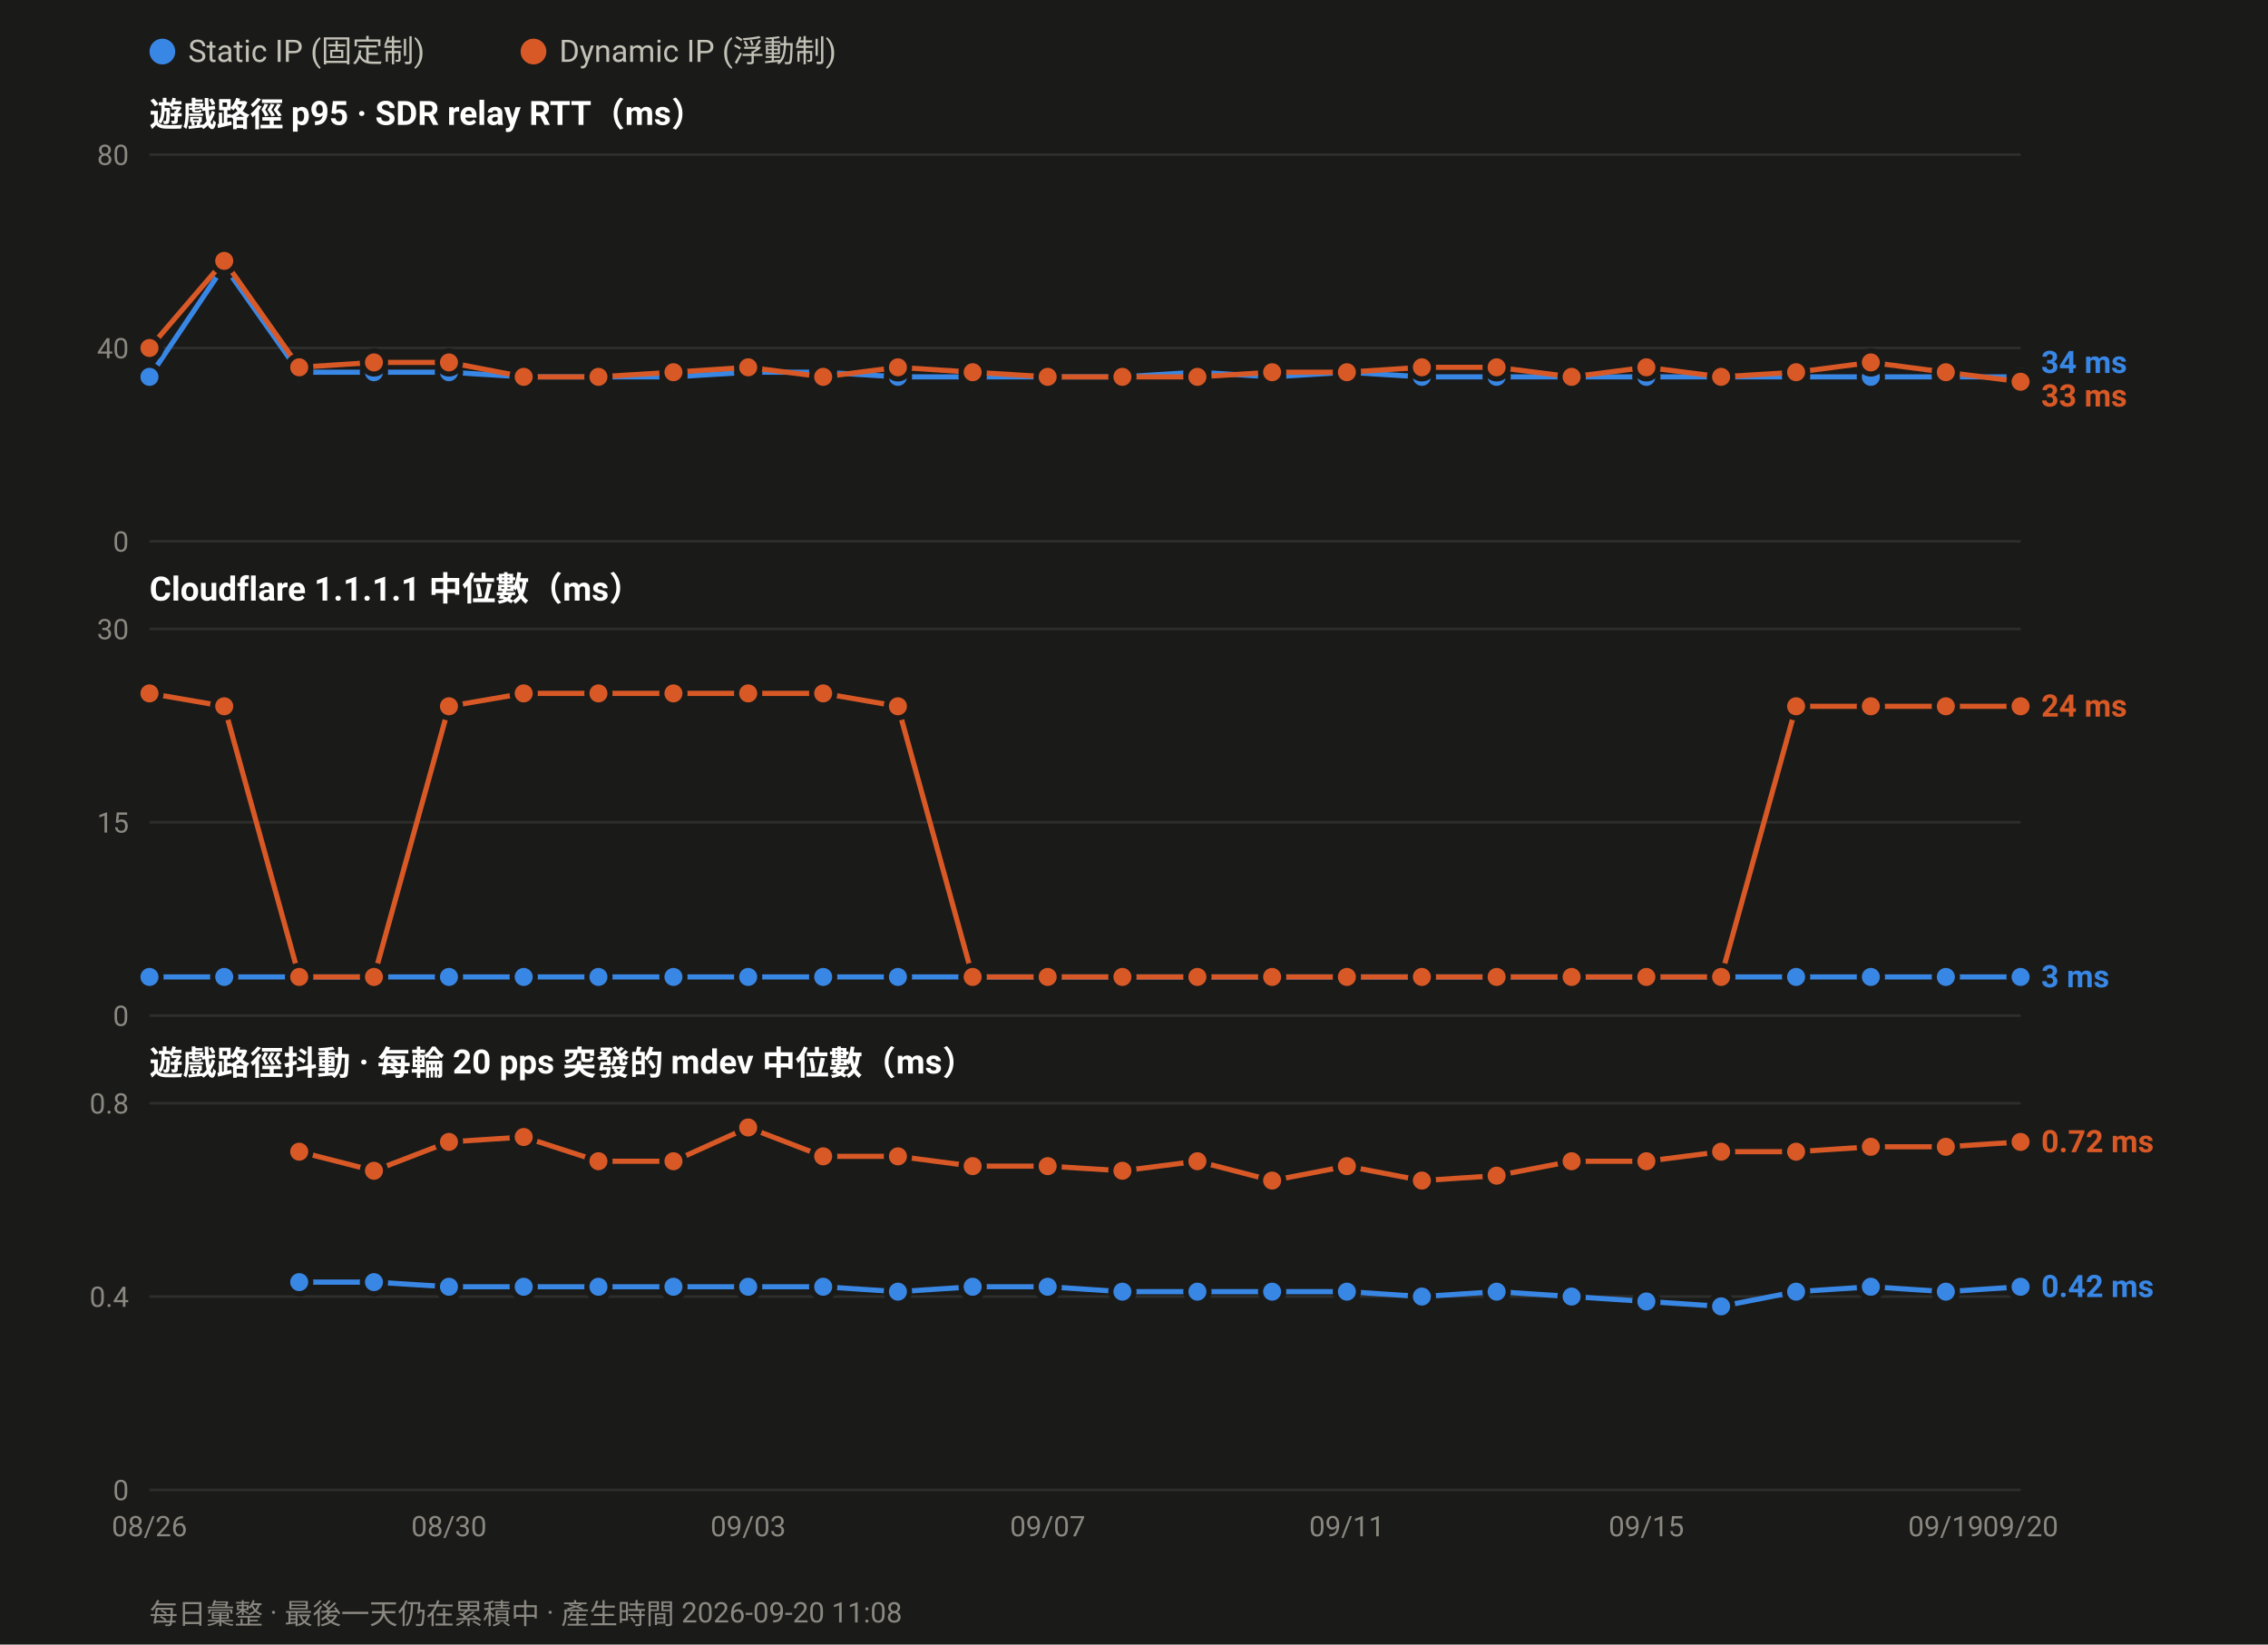
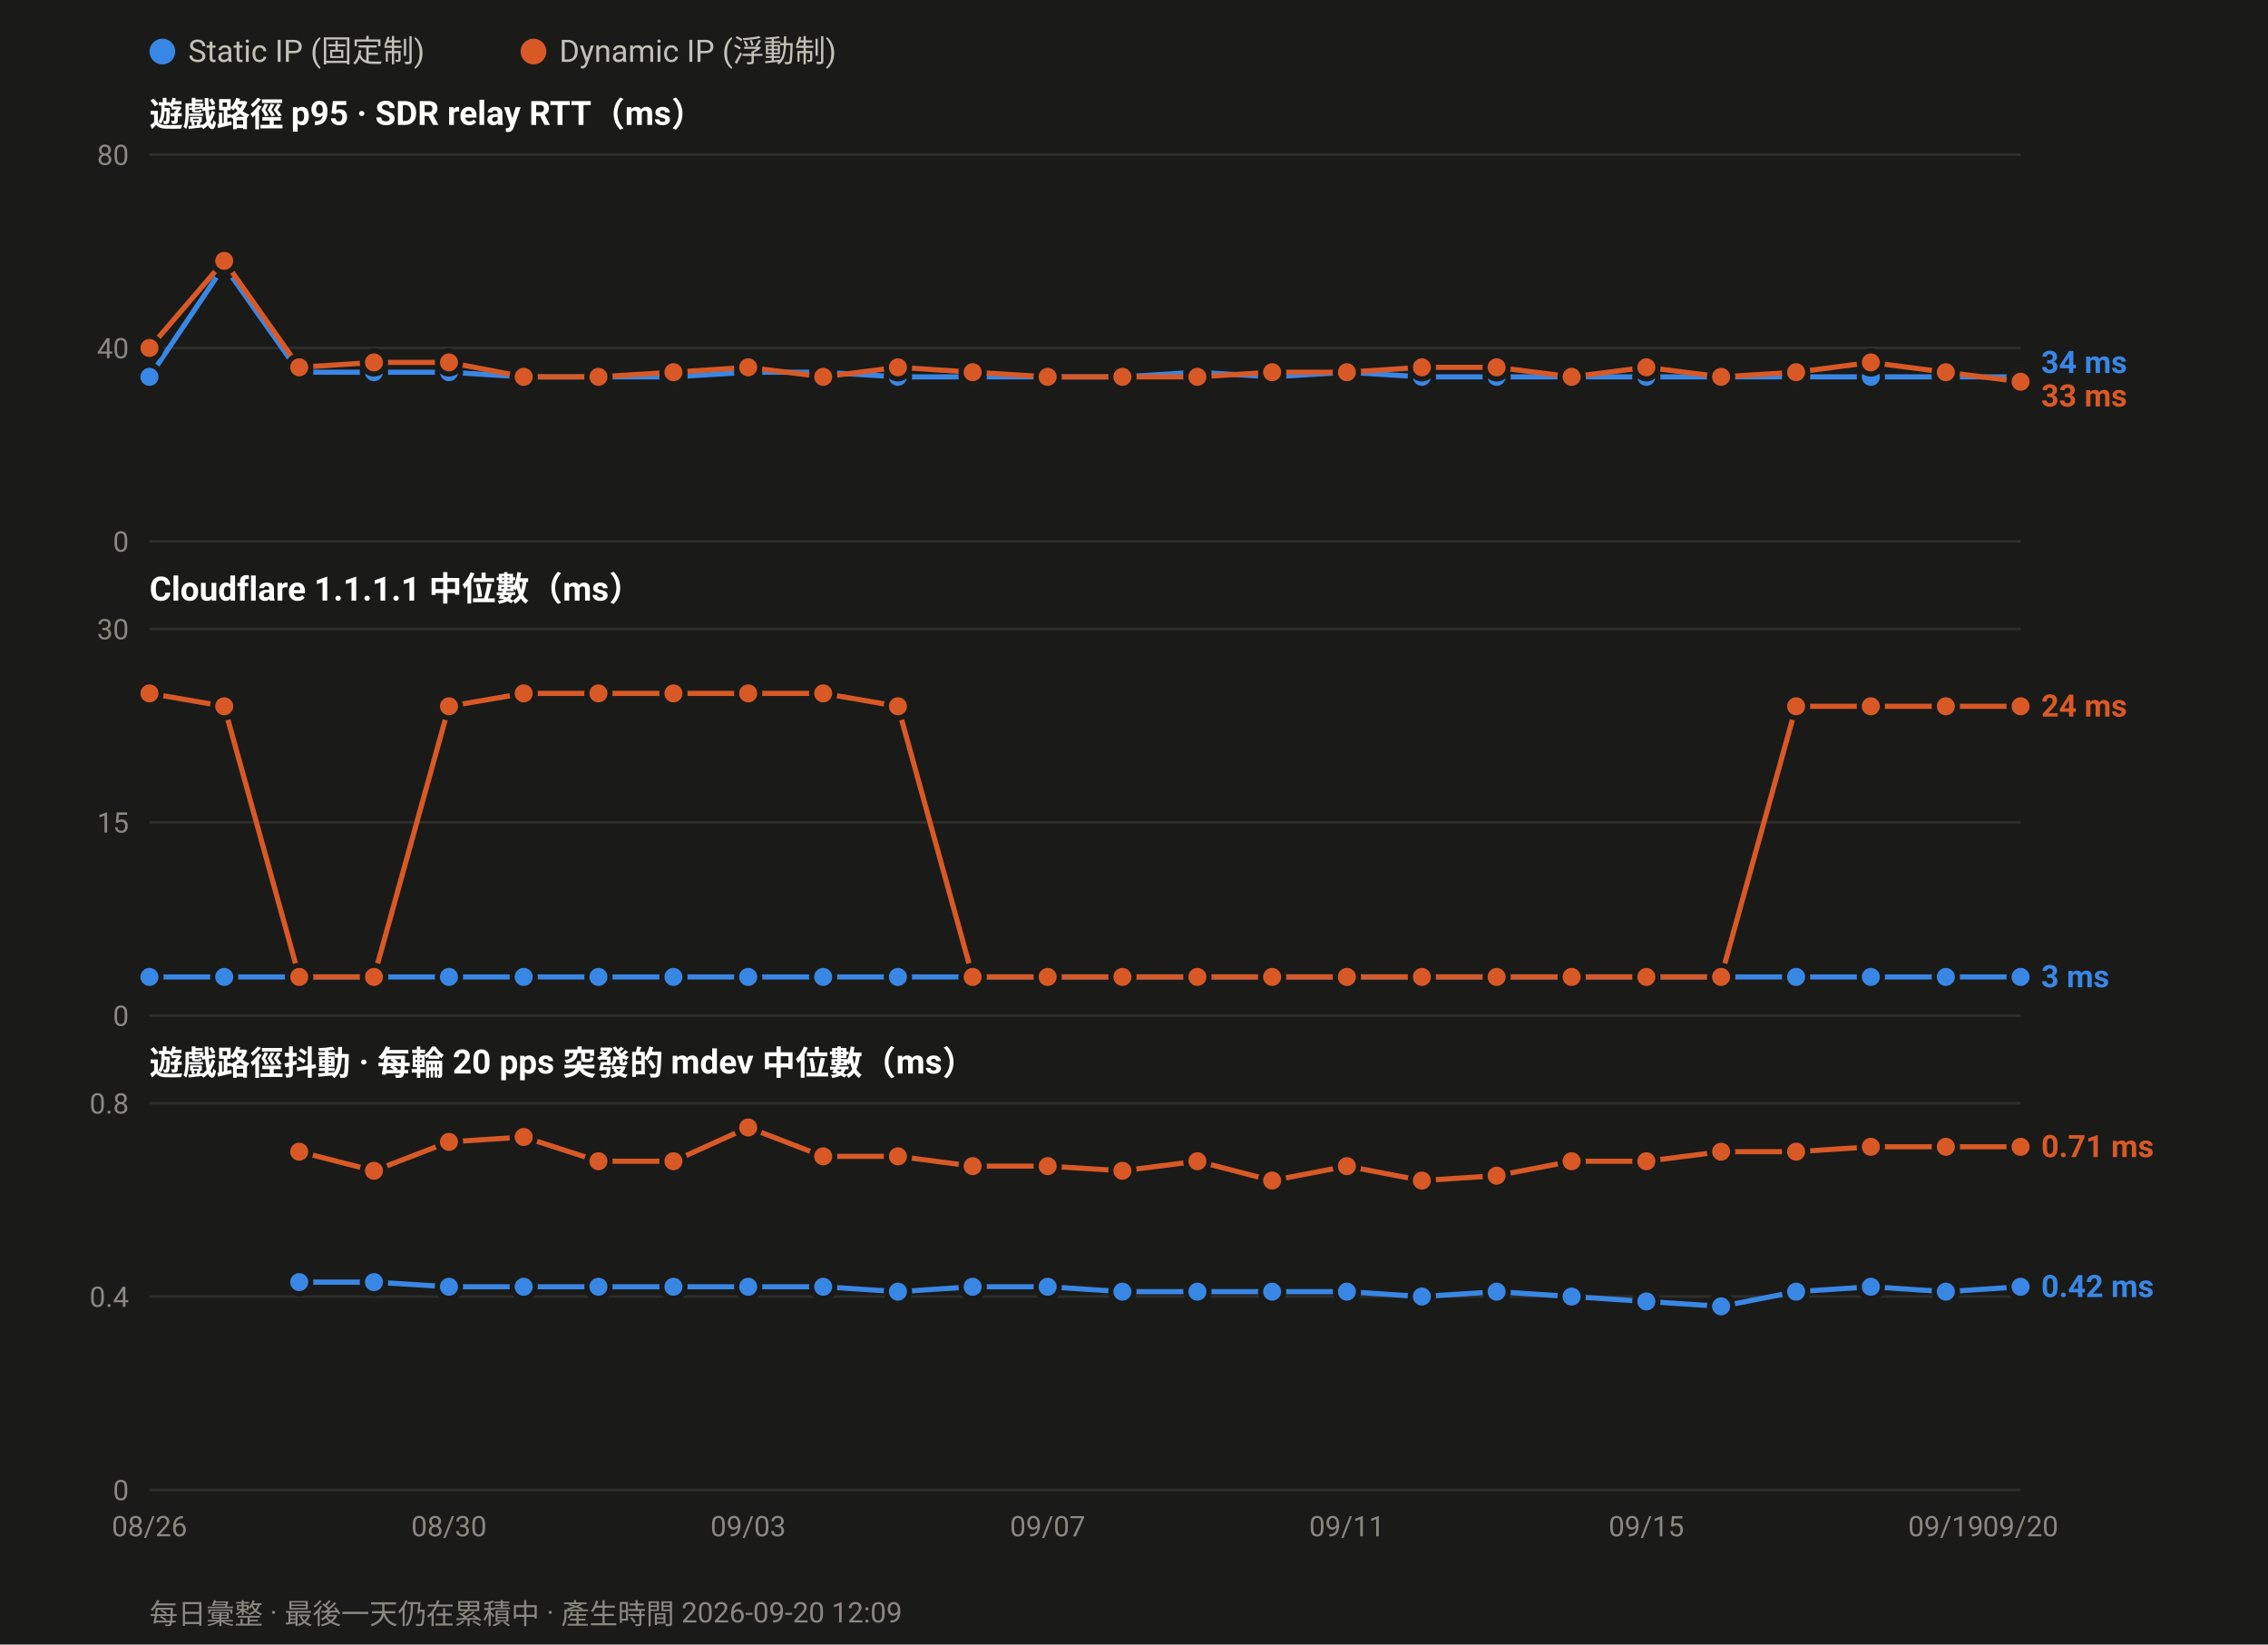
<svg xmlns="http://www.w3.org/2000/svg" width="880" height="638" viewBox="0 0 880 638" font-family="ui-sans-serif,-apple-system,Segoe UI,Roboto,Helvetica,Arial,sans-serif">
  <rect width="880" height="638" fill="#1a1a19" />
  <circle cx="63.0" cy="20" r="5" fill="#3987e5" />
  <text x="73.0" y="24" font-size="12" fill="#c3c2b7">Static IP (固定制)</text>
  <circle cx="207.0" cy="20" r="5" fill="#d95926" />
  <text x="217.0" y="24" font-size="12" fill="#c3c2b7">Dynamic IP (浮動制)</text>
  <text x="58" y="49.0" font-size="13" font-weight="600" fill="#ffffff">遊戲路徑 p95 · SDR relay RTT（ms）</text>
  <line x1="58" y1="210.0" x2="784.0" y2="210.0" stroke="#2e2e2c" stroke-width="1" />
  <text x="50" y="214.0" font-size="11" text-anchor="end" fill="#8a8880">0</text>
  <line x1="58" y1="135.0" x2="784.0" y2="135.0" stroke="#2e2e2c" stroke-width="1" />
  <text x="50" y="139.0" font-size="11" text-anchor="end" fill="#8a8880">40</text>
  <line x1="58" y1="60.0" x2="784.0" y2="60.0" stroke="#2e2e2c" stroke-width="1" />
  <text x="50" y="64.0" font-size="11" text-anchor="end" fill="#8a8880">80</text>
  <polyline fill="none" stroke="#3987e5" stroke-width="2" stroke-linejoin="round" points="58.0,146.2 87.0,103.1 116.1,144.4 145.1,144.4 174.2,144.4 203.2,146.2 232.2,146.2 261.3,146.2 290.3,144.4 319.4,144.4 348.4,146.2 377.4,146.2 406.5,146.2 435.5,146.2 464.6,144.4 493.6,146.2 522.6,144.4 551.7,146.2 580.7,146.2 609.8,146.2 638.8,146.2 667.8,146.2 696.9,146.2 725.9,146.2 755.0,146.2 784.0,146.2" />
  <circle cx="58.0" cy="146.2" r="4.5" fill="#3987e5" stroke="#1a1a19" stroke-width="2" />
  <circle cx="87.0" cy="103.1" r="4.5" fill="#3987e5" stroke="#1a1a19" stroke-width="2" />
  <circle cx="116.1" cy="144.4" r="4.5" fill="#3987e5" stroke="#1a1a19" stroke-width="2" />
  <circle cx="145.1" cy="144.4" r="4.5" fill="#3987e5" stroke="#1a1a19" stroke-width="2" />
  <circle cx="174.2" cy="144.4" r="4.5" fill="#3987e5" stroke="#1a1a19" stroke-width="2" />
  <circle cx="203.2" cy="146.2" r="4.5" fill="#3987e5" stroke="#1a1a19" stroke-width="2" />
  <circle cx="232.2" cy="146.2" r="4.5" fill="#3987e5" stroke="#1a1a19" stroke-width="2" />
  <circle cx="261.3" cy="146.2" r="4.5" fill="#3987e5" stroke="#1a1a19" stroke-width="2" />
  <circle cx="290.3" cy="144.4" r="4.5" fill="#3987e5" stroke="#1a1a19" stroke-width="2" />
  <circle cx="319.4" cy="144.4" r="4.5" fill="#3987e5" stroke="#1a1a19" stroke-width="2" />
  <circle cx="348.4" cy="146.2" r="4.5" fill="#3987e5" stroke="#1a1a19" stroke-width="2" />
  <circle cx="377.4" cy="146.2" r="4.5" fill="#3987e5" stroke="#1a1a19" stroke-width="2" />
  <circle cx="406.5" cy="146.2" r="4.5" fill="#3987e5" stroke="#1a1a19" stroke-width="2" />
  <circle cx="435.5" cy="146.2" r="4.5" fill="#3987e5" stroke="#1a1a19" stroke-width="2" />
  <circle cx="464.6" cy="144.4" r="4.5" fill="#3987e5" stroke="#1a1a19" stroke-width="2" />
  <circle cx="493.6" cy="146.2" r="4.5" fill="#3987e5" stroke="#1a1a19" stroke-width="2" />
  <circle cx="522.6" cy="144.4" r="4.5" fill="#3987e5" stroke="#1a1a19" stroke-width="2" />
  <circle cx="551.7" cy="146.2" r="4.5" fill="#3987e5" stroke="#1a1a19" stroke-width="2" />
  <circle cx="580.7" cy="146.2" r="4.5" fill="#3987e5" stroke="#1a1a19" stroke-width="2" />
  <circle cx="609.8" cy="146.2" r="4.5" fill="#3987e5" stroke="#1a1a19" stroke-width="2" />
  <circle cx="638.8" cy="146.2" r="4.5" fill="#3987e5" stroke="#1a1a19" stroke-width="2" />
  <circle cx="667.8" cy="146.2" r="4.5" fill="#3987e5" stroke="#1a1a19" stroke-width="2" />
  <circle cx="696.9" cy="146.2" r="4.5" fill="#3987e5" stroke="#1a1a19" stroke-width="2" />
  <circle cx="725.9" cy="146.2" r="4.5" fill="#3987e5" stroke="#1a1a19" stroke-width="2" />
  <circle cx="755.0" cy="146.2" r="4.5" fill="#3987e5" stroke="#1a1a19" stroke-width="2" />
  <circle cx="784.0" cy="146.2" r="4.5" fill="#3987e5" stroke="#1a1a19" stroke-width="2" />
  <polyline fill="none" stroke="#d95926" stroke-width="2" stroke-linejoin="round" points="58.0,135.0 87.0,101.2 116.1,142.5 145.1,140.6 174.2,140.6 203.2,146.2 232.2,146.2 261.3,144.4 290.3,142.5 319.4,146.2 348.4,142.5 377.4,144.4 406.5,146.2 435.5,146.2 464.6,146.2 493.6,144.4 522.6,144.4 551.7,142.5 580.7,142.5 609.8,146.2 638.8,142.5 667.8,146.2 696.9,144.4 725.9,140.6 755.0,144.4 784.0,148.1" />
  <circle cx="58.0" cy="135.0" r="4.5" fill="#d95926" stroke="#1a1a19" stroke-width="2" />
  <circle cx="87.0" cy="101.2" r="4.5" fill="#d95926" stroke="#1a1a19" stroke-width="2" />
  <circle cx="116.1" cy="142.5" r="4.5" fill="#d95926" stroke="#1a1a19" stroke-width="2" />
  <circle cx="145.1" cy="140.6" r="4.5" fill="#d95926" stroke="#1a1a19" stroke-width="2" />
  <circle cx="174.2" cy="140.6" r="4.5" fill="#d95926" stroke="#1a1a19" stroke-width="2" />
  <circle cx="203.2" cy="146.2" r="4.5" fill="#d95926" stroke="#1a1a19" stroke-width="2" />
  <circle cx="232.2" cy="146.2" r="4.5" fill="#d95926" stroke="#1a1a19" stroke-width="2" />
  <circle cx="261.3" cy="144.4" r="4.5" fill="#d95926" stroke="#1a1a19" stroke-width="2" />
  <circle cx="290.3" cy="142.5" r="4.5" fill="#d95926" stroke="#1a1a19" stroke-width="2" />
  <circle cx="319.4" cy="146.2" r="4.5" fill="#d95926" stroke="#1a1a19" stroke-width="2" />
  <circle cx="348.4" cy="142.5" r="4.5" fill="#d95926" stroke="#1a1a19" stroke-width="2" />
  <circle cx="377.4" cy="144.4" r="4.5" fill="#d95926" stroke="#1a1a19" stroke-width="2" />
  <circle cx="406.5" cy="146.2" r="4.5" fill="#d95926" stroke="#1a1a19" stroke-width="2" />
  <circle cx="435.5" cy="146.2" r="4.5" fill="#d95926" stroke="#1a1a19" stroke-width="2" />
  <circle cx="464.6" cy="146.2" r="4.5" fill="#d95926" stroke="#1a1a19" stroke-width="2" />
  <circle cx="493.6" cy="144.4" r="4.5" fill="#d95926" stroke="#1a1a19" stroke-width="2" />
  <circle cx="522.6" cy="144.4" r="4.5" fill="#d95926" stroke="#1a1a19" stroke-width="2" />
  <circle cx="551.7" cy="142.5" r="4.5" fill="#d95926" stroke="#1a1a19" stroke-width="2" />
  <circle cx="580.7" cy="142.5" r="4.5" fill="#d95926" stroke="#1a1a19" stroke-width="2" />
  <circle cx="609.8" cy="146.2" r="4.5" fill="#d95926" stroke="#1a1a19" stroke-width="2" />
  <circle cx="638.8" cy="142.5" r="4.5" fill="#d95926" stroke="#1a1a19" stroke-width="2" />
  <circle cx="667.8" cy="146.2" r="4.5" fill="#d95926" stroke="#1a1a19" stroke-width="2" />
  <circle cx="696.9" cy="144.4" r="4.5" fill="#d95926" stroke="#1a1a19" stroke-width="2" />
  <circle cx="725.9" cy="140.6" r="4.5" fill="#d95926" stroke="#1a1a19" stroke-width="2" />
  <circle cx="755.0" cy="144.4" r="4.5" fill="#d95926" stroke="#1a1a19" stroke-width="2" />
  <circle cx="784.0" cy="148.1" r="4.5" fill="#d95926" stroke="#1a1a19" stroke-width="2" />
  <text x="792.0" y="144.7" font-size="12" font-weight="600" fill="#3987e5">34 ms</text>
  <text x="792.0" y="157.7" font-size="12" font-weight="600" fill="#d95926">33 ms</text>
  <text x="58" y="233.0" font-size="13" font-weight="600" fill="#ffffff">Cloudflare 1.1.1.1 中位數（ms）</text>
  <line x1="58" y1="394.0" x2="784.0" y2="394.0" stroke="#2e2e2c" stroke-width="1" />
  <text x="50" y="398.0" font-size="11" text-anchor="end" fill="#8a8880">0</text>
  <line x1="58" y1="319.0" x2="784.0" y2="319.0" stroke="#2e2e2c" stroke-width="1" />
  <text x="50" y="323.0" font-size="11" text-anchor="end" fill="#8a8880">15</text>
  <line x1="58" y1="244.0" x2="784.0" y2="244.0" stroke="#2e2e2c" stroke-width="1" />
  <text x="50" y="248.0" font-size="11" text-anchor="end" fill="#8a8880">30</text>
  <polyline fill="none" stroke="#3987e5" stroke-width="2" stroke-linejoin="round" points="58.0,379.0 87.0,379.0 116.1,379.0 145.1,379.0 174.2,379.0 203.2,379.0 232.2,379.0 261.3,379.0 290.3,379.0 319.4,379.0 348.4,379.0 377.4,379.0 406.5,379.0 435.5,379.0 464.6,379.0 493.6,379.0 522.6,379.0 551.7,379.0 580.7,379.0 609.8,379.0 638.8,379.0 667.8,379.0 696.9,379.0 725.9,379.0 755.0,379.0 784.0,379.0" />
  <circle cx="58.0" cy="379.0" r="4.5" fill="#3987e5" stroke="#1a1a19" stroke-width="2" />
  <circle cx="87.0" cy="379.0" r="4.5" fill="#3987e5" stroke="#1a1a19" stroke-width="2" />
  <circle cx="116.1" cy="379.0" r="4.5" fill="#3987e5" stroke="#1a1a19" stroke-width="2" />
  <circle cx="145.1" cy="379.0" r="4.5" fill="#3987e5" stroke="#1a1a19" stroke-width="2" />
  <circle cx="174.2" cy="379.0" r="4.5" fill="#3987e5" stroke="#1a1a19" stroke-width="2" />
  <circle cx="203.2" cy="379.0" r="4.5" fill="#3987e5" stroke="#1a1a19" stroke-width="2" />
  <circle cx="232.2" cy="379.0" r="4.5" fill="#3987e5" stroke="#1a1a19" stroke-width="2" />
  <circle cx="261.3" cy="379.0" r="4.5" fill="#3987e5" stroke="#1a1a19" stroke-width="2" />
  <circle cx="290.3" cy="379.0" r="4.5" fill="#3987e5" stroke="#1a1a19" stroke-width="2" />
  <circle cx="319.4" cy="379.0" r="4.5" fill="#3987e5" stroke="#1a1a19" stroke-width="2" />
  <circle cx="348.4" cy="379.0" r="4.5" fill="#3987e5" stroke="#1a1a19" stroke-width="2" />
  <circle cx="377.4" cy="379.0" r="4.5" fill="#3987e5" stroke="#1a1a19" stroke-width="2" />
  <circle cx="406.5" cy="379.0" r="4.5" fill="#3987e5" stroke="#1a1a19" stroke-width="2" />
  <circle cx="435.5" cy="379.0" r="4.5" fill="#3987e5" stroke="#1a1a19" stroke-width="2" />
  <circle cx="464.6" cy="379.0" r="4.5" fill="#3987e5" stroke="#1a1a19" stroke-width="2" />
  <circle cx="493.6" cy="379.0" r="4.5" fill="#3987e5" stroke="#1a1a19" stroke-width="2" />
  <circle cx="522.6" cy="379.0" r="4.5" fill="#3987e5" stroke="#1a1a19" stroke-width="2" />
  <circle cx="551.7" cy="379.0" r="4.5" fill="#3987e5" stroke="#1a1a19" stroke-width="2" />
  <circle cx="580.7" cy="379.0" r="4.5" fill="#3987e5" stroke="#1a1a19" stroke-width="2" />
  <circle cx="609.8" cy="379.0" r="4.5" fill="#3987e5" stroke="#1a1a19" stroke-width="2" />
  <circle cx="638.8" cy="379.0" r="4.5" fill="#3987e5" stroke="#1a1a19" stroke-width="2" />
  <circle cx="667.8" cy="379.0" r="4.5" fill="#3987e5" stroke="#1a1a19" stroke-width="2" />
  <circle cx="696.9" cy="379.0" r="4.5" fill="#3987e5" stroke="#1a1a19" stroke-width="2" />
  <circle cx="725.9" cy="379.0" r="4.5" fill="#3987e5" stroke="#1a1a19" stroke-width="2" />
  <circle cx="755.0" cy="379.0" r="4.5" fill="#3987e5" stroke="#1a1a19" stroke-width="2" />
  <circle cx="784.0" cy="379.0" r="4.5" fill="#3987e5" stroke="#1a1a19" stroke-width="2" />
  <polyline fill="none" stroke="#d95926" stroke-width="2" stroke-linejoin="round" points="58.0,269.0 87.0,274.0 116.1,379.0 145.1,379.0 174.2,274.0 203.2,269.0 232.2,269.0 261.3,269.0 290.3,269.0 319.4,269.0 348.4,274.0 377.4,379.0 406.5,379.0 435.5,379.0 464.6,379.0 493.6,379.0 522.6,379.0 551.7,379.0 580.7,379.0 609.8,379.0 638.8,379.0 667.8,379.0 696.9,274.0 725.9,274.0 755.0,274.0 784.0,274.0" />
  <circle cx="58.0" cy="269.0" r="4.5" fill="#d95926" stroke="#1a1a19" stroke-width="2" />
  <circle cx="87.0" cy="274.0" r="4.5" fill="#d95926" stroke="#1a1a19" stroke-width="2" />
  <circle cx="116.1" cy="379.0" r="4.5" fill="#d95926" stroke="#1a1a19" stroke-width="2" />
  <circle cx="145.1" cy="379.0" r="4.5" fill="#d95926" stroke="#1a1a19" stroke-width="2" />
  <circle cx="174.2" cy="274.0" r="4.5" fill="#d95926" stroke="#1a1a19" stroke-width="2" />
  <circle cx="203.2" cy="269.0" r="4.5" fill="#d95926" stroke="#1a1a19" stroke-width="2" />
  <circle cx="232.2" cy="269.0" r="4.5" fill="#d95926" stroke="#1a1a19" stroke-width="2" />
  <circle cx="261.3" cy="269.0" r="4.5" fill="#d95926" stroke="#1a1a19" stroke-width="2" />
  <circle cx="290.3" cy="269.0" r="4.5" fill="#d95926" stroke="#1a1a19" stroke-width="2" />
  <circle cx="319.4" cy="269.0" r="4.5" fill="#d95926" stroke="#1a1a19" stroke-width="2" />
  <circle cx="348.4" cy="274.0" r="4.5" fill="#d95926" stroke="#1a1a19" stroke-width="2" />
  <circle cx="377.4" cy="379.0" r="4.5" fill="#d95926" stroke="#1a1a19" stroke-width="2" />
  <circle cx="406.5" cy="379.0" r="4.5" fill="#d95926" stroke="#1a1a19" stroke-width="2" />
  <circle cx="435.5" cy="379.0" r="4.5" fill="#d95926" stroke="#1a1a19" stroke-width="2" />
  <circle cx="464.6" cy="379.0" r="4.5" fill="#d95926" stroke="#1a1a19" stroke-width="2" />
  <circle cx="493.6" cy="379.0" r="4.5" fill="#d95926" stroke="#1a1a19" stroke-width="2" />
  <circle cx="522.6" cy="379.0" r="4.5" fill="#d95926" stroke="#1a1a19" stroke-width="2" />
  <circle cx="551.7" cy="379.0" r="4.5" fill="#d95926" stroke="#1a1a19" stroke-width="2" />
  <circle cx="580.7" cy="379.0" r="4.5" fill="#d95926" stroke="#1a1a19" stroke-width="2" />
  <circle cx="609.8" cy="379.0" r="4.5" fill="#d95926" stroke="#1a1a19" stroke-width="2" />
  <circle cx="638.8" cy="379.0" r="4.5" fill="#d95926" stroke="#1a1a19" stroke-width="2" />
  <circle cx="667.8" cy="379.0" r="4.5" fill="#d95926" stroke="#1a1a19" stroke-width="2" />
  <circle cx="696.9" cy="274.0" r="4.5" fill="#d95926" stroke="#1a1a19" stroke-width="2" />
  <circle cx="725.9" cy="274.0" r="4.5" fill="#d95926" stroke="#1a1a19" stroke-width="2" />
  <circle cx="755.0" cy="274.0" r="4.5" fill="#d95926" stroke="#1a1a19" stroke-width="2" />
  <circle cx="784.0" cy="274.0" r="4.5" fill="#d95926" stroke="#1a1a19" stroke-width="2" />
  <text x="792.0" y="278.0" font-size="12" font-weight="600" fill="#d95926">24 ms</text>
  <text x="792.0" y="383.0" font-size="12" font-weight="600" fill="#3987e5">3 ms</text>
  <text x="58" y="417.0" font-size="13" font-weight="600" fill="#ffffff">遊戲路徑抖動 · 每輪 20 pps 突發的 mdev 中位數（ms）</text>
  <line x1="58" y1="578.0" x2="784.0" y2="578.0" stroke="#2e2e2c" stroke-width="1" />
  <text x="50" y="582.0" font-size="11" text-anchor="end" fill="#8a8880">0</text>
  <line x1="58" y1="503.0" x2="784.0" y2="503.0" stroke="#2e2e2c" stroke-width="1" />
  <text x="50" y="507.0" font-size="11" text-anchor="end" fill="#8a8880">0.4</text>
  <line x1="58" y1="428.0" x2="784.0" y2="428.0" stroke="#2e2e2c" stroke-width="1" />
  <text x="50" y="432.0" font-size="11" text-anchor="end" fill="#8a8880">0.8</text>
  <polyline fill="none" stroke="#3987e5" stroke-width="2" stroke-linejoin="round" points="116.1,497.4 145.1,497.4 174.2,499.2 203.2,499.2 232.2,499.2 261.3,499.2 290.3,499.2 319.4,499.2 348.4,501.1 377.4,499.2 406.5,499.2 435.5,501.1 464.6,501.1 493.6,501.1 522.6,501.1 551.7,503.0 580.7,501.1 609.8,503.0 638.8,504.9 667.8,506.8 696.9,501.1 725.9,499.2 755.0,501.1 784.0,499.2" />
  <circle cx="116.1" cy="497.4" r="4.5" fill="#3987e5" stroke="#1a1a19" stroke-width="2" />
  <circle cx="145.1" cy="497.4" r="4.5" fill="#3987e5" stroke="#1a1a19" stroke-width="2" />
  <circle cx="174.2" cy="499.2" r="4.5" fill="#3987e5" stroke="#1a1a19" stroke-width="2" />
  <circle cx="203.2" cy="499.2" r="4.5" fill="#3987e5" stroke="#1a1a19" stroke-width="2" />
  <circle cx="232.2" cy="499.2" r="4.5" fill="#3987e5" stroke="#1a1a19" stroke-width="2" />
  <circle cx="261.3" cy="499.2" r="4.5" fill="#3987e5" stroke="#1a1a19" stroke-width="2" />
  <circle cx="290.3" cy="499.2" r="4.5" fill="#3987e5" stroke="#1a1a19" stroke-width="2" />
  <circle cx="319.4" cy="499.2" r="4.5" fill="#3987e5" stroke="#1a1a19" stroke-width="2" />
  <circle cx="348.4" cy="501.1" r="4.5" fill="#3987e5" stroke="#1a1a19" stroke-width="2" />
  <circle cx="377.4" cy="499.2" r="4.5" fill="#3987e5" stroke="#1a1a19" stroke-width="2" />
  <circle cx="406.5" cy="499.2" r="4.5" fill="#3987e5" stroke="#1a1a19" stroke-width="2" />
  <circle cx="435.5" cy="501.1" r="4.5" fill="#3987e5" stroke="#1a1a19" stroke-width="2" />
  <circle cx="464.6" cy="501.1" r="4.5" fill="#3987e5" stroke="#1a1a19" stroke-width="2" />
  <circle cx="493.6" cy="501.1" r="4.5" fill="#3987e5" stroke="#1a1a19" stroke-width="2" />
  <circle cx="522.6" cy="501.1" r="4.5" fill="#3987e5" stroke="#1a1a19" stroke-width="2" />
  <circle cx="551.7" cy="503.0" r="4.5" fill="#3987e5" stroke="#1a1a19" stroke-width="2" />
  <circle cx="580.7" cy="501.1" r="4.5" fill="#3987e5" stroke="#1a1a19" stroke-width="2" />
  <circle cx="609.8" cy="503.0" r="4.5" fill="#3987e5" stroke="#1a1a19" stroke-width="2" />
  <circle cx="638.8" cy="504.9" r="4.5" fill="#3987e5" stroke="#1a1a19" stroke-width="2" />
  <circle cx="667.8" cy="506.8" r="4.5" fill="#3987e5" stroke="#1a1a19" stroke-width="2" />
  <circle cx="696.9" cy="501.1" r="4.5" fill="#3987e5" stroke="#1a1a19" stroke-width="2" />
  <circle cx="725.9" cy="499.2" r="4.5" fill="#3987e5" stroke="#1a1a19" stroke-width="2" />
  <circle cx="755.0" cy="501.1" r="4.5" fill="#3987e5" stroke="#1a1a19" stroke-width="2" />
  <circle cx="784.0" cy="499.2" r="4.5" fill="#3987e5" stroke="#1a1a19" stroke-width="2" />
-   <polyline fill="none" stroke="#d95926" stroke-width="2" stroke-linejoin="round" points="116.1,446.8 145.1,454.2 174.2,443.0 203.2,441.1 232.2,450.5 261.3,450.5 290.3,437.4 319.4,448.6 348.4,448.6 377.4,452.4 406.5,452.4 435.5,454.2 464.6,450.5 493.6,458.0 522.6,452.4 551.7,458.0 580.7,456.1 609.8,450.5 638.8,450.5 667.8,446.8 696.9,446.8 725.9,444.9 755.0,444.9 784.0,443.0" />
+   <polyline fill="none" stroke="#d95926" stroke-width="2" stroke-linejoin="round" points="116.1,446.8 145.1,454.2 174.2,443.0 203.2,441.1 232.2,450.5 261.3,450.5 290.3,437.4 319.4,448.6 348.4,448.6 377.4,452.4 406.5,452.4 435.5,454.2 464.6,450.5 493.6,458.0 522.6,452.4 551.7,458.0 580.7,456.1 609.8,450.5 638.8,450.5 667.8,446.8 696.9,446.8 725.9,444.9 755.0,444.9 784.0,444.9" />
  <circle cx="116.1" cy="446.8" r="4.5" fill="#d95926" stroke="#1a1a19" stroke-width="2" />
  <circle cx="145.1" cy="454.2" r="4.5" fill="#d95926" stroke="#1a1a19" stroke-width="2" />
  <circle cx="174.2" cy="443.0" r="4.5" fill="#d95926" stroke="#1a1a19" stroke-width="2" />
  <circle cx="203.2" cy="441.1" r="4.5" fill="#d95926" stroke="#1a1a19" stroke-width="2" />
  <circle cx="232.2" cy="450.5" r="4.5" fill="#d95926" stroke="#1a1a19" stroke-width="2" />
  <circle cx="261.3" cy="450.5" r="4.5" fill="#d95926" stroke="#1a1a19" stroke-width="2" />
  <circle cx="290.3" cy="437.4" r="4.5" fill="#d95926" stroke="#1a1a19" stroke-width="2" />
  <circle cx="319.4" cy="448.6" r="4.5" fill="#d95926" stroke="#1a1a19" stroke-width="2" />
  <circle cx="348.4" cy="448.6" r="4.5" fill="#d95926" stroke="#1a1a19" stroke-width="2" />
  <circle cx="377.4" cy="452.4" r="4.5" fill="#d95926" stroke="#1a1a19" stroke-width="2" />
  <circle cx="406.5" cy="452.4" r="4.5" fill="#d95926" stroke="#1a1a19" stroke-width="2" />
  <circle cx="435.5" cy="454.2" r="4.5" fill="#d95926" stroke="#1a1a19" stroke-width="2" />
  <circle cx="464.6" cy="450.5" r="4.5" fill="#d95926" stroke="#1a1a19" stroke-width="2" />
  <circle cx="493.6" cy="458.0" r="4.5" fill="#d95926" stroke="#1a1a19" stroke-width="2" />
  <circle cx="522.6" cy="452.4" r="4.5" fill="#d95926" stroke="#1a1a19" stroke-width="2" />
  <circle cx="551.7" cy="458.0" r="4.5" fill="#d95926" stroke="#1a1a19" stroke-width="2" />
  <circle cx="580.7" cy="456.1" r="4.5" fill="#d95926" stroke="#1a1a19" stroke-width="2" />
  <circle cx="609.8" cy="450.5" r="4.5" fill="#d95926" stroke="#1a1a19" stroke-width="2" />
  <circle cx="638.8" cy="450.5" r="4.5" fill="#d95926" stroke="#1a1a19" stroke-width="2" />
  <circle cx="667.8" cy="446.8" r="4.5" fill="#d95926" stroke="#1a1a19" stroke-width="2" />
  <circle cx="696.9" cy="446.8" r="4.5" fill="#d95926" stroke="#1a1a19" stroke-width="2" />
  <circle cx="725.9" cy="444.9" r="4.5" fill="#d95926" stroke="#1a1a19" stroke-width="2" />
  <circle cx="755.0" cy="444.9" r="4.5" fill="#d95926" stroke="#1a1a19" stroke-width="2" />
-   <circle cx="784.0" cy="443.0" r="4.5" fill="#d95926" stroke="#1a1a19" stroke-width="2" />
-   <text x="792.0" y="447.0" font-size="12" font-weight="600" fill="#d95926">0.72 ms</text>
+   <circle cx="784.0" cy="444.9" r="4.5" fill="#d95926" stroke="#1a1a19" stroke-width="2" />
+   <text x="792.0" y="448.9" font-size="12" font-weight="600" fill="#d95926">0.71 ms</text>
  <text x="792.0" y="503.2" font-size="12" font-weight="600" fill="#3987e5">0.42 ms</text>
  <text x="58.0" y="596.0" font-size="11" text-anchor="middle" fill="#8a8880">08/26</text>
  <text x="174.2" y="596.0" font-size="11" text-anchor="middle" fill="#8a8880">08/30</text>
  <text x="290.3" y="596.0" font-size="11" text-anchor="middle" fill="#8a8880">09/03</text>
  <text x="406.5" y="596.0" font-size="11" text-anchor="middle" fill="#8a8880">09/07</text>
  <text x="522.6" y="596.0" font-size="11" text-anchor="middle" fill="#8a8880">09/11</text>
  <text x="638.8" y="596.0" font-size="11" text-anchor="middle" fill="#8a8880">09/15</text>
  <text x="755.0" y="596.0" font-size="11" text-anchor="middle" fill="#8a8880">09/19</text>
  <text x="784.0" y="596.0" font-size="11" text-anchor="middle" fill="#8a8880">09/20</text>
-   <text x="58" y="630" font-size="11" fill="#8a8880">每日彙整 · 最後一天仍在累積中 · 產生時間 2026-09-20 11:08</text>
+   <text x="58" y="630" font-size="11" fill="#8a8880">每日彙整 · 最後一天仍在累積中 · 產生時間 2026-09-20 12:09</text>
</svg>
